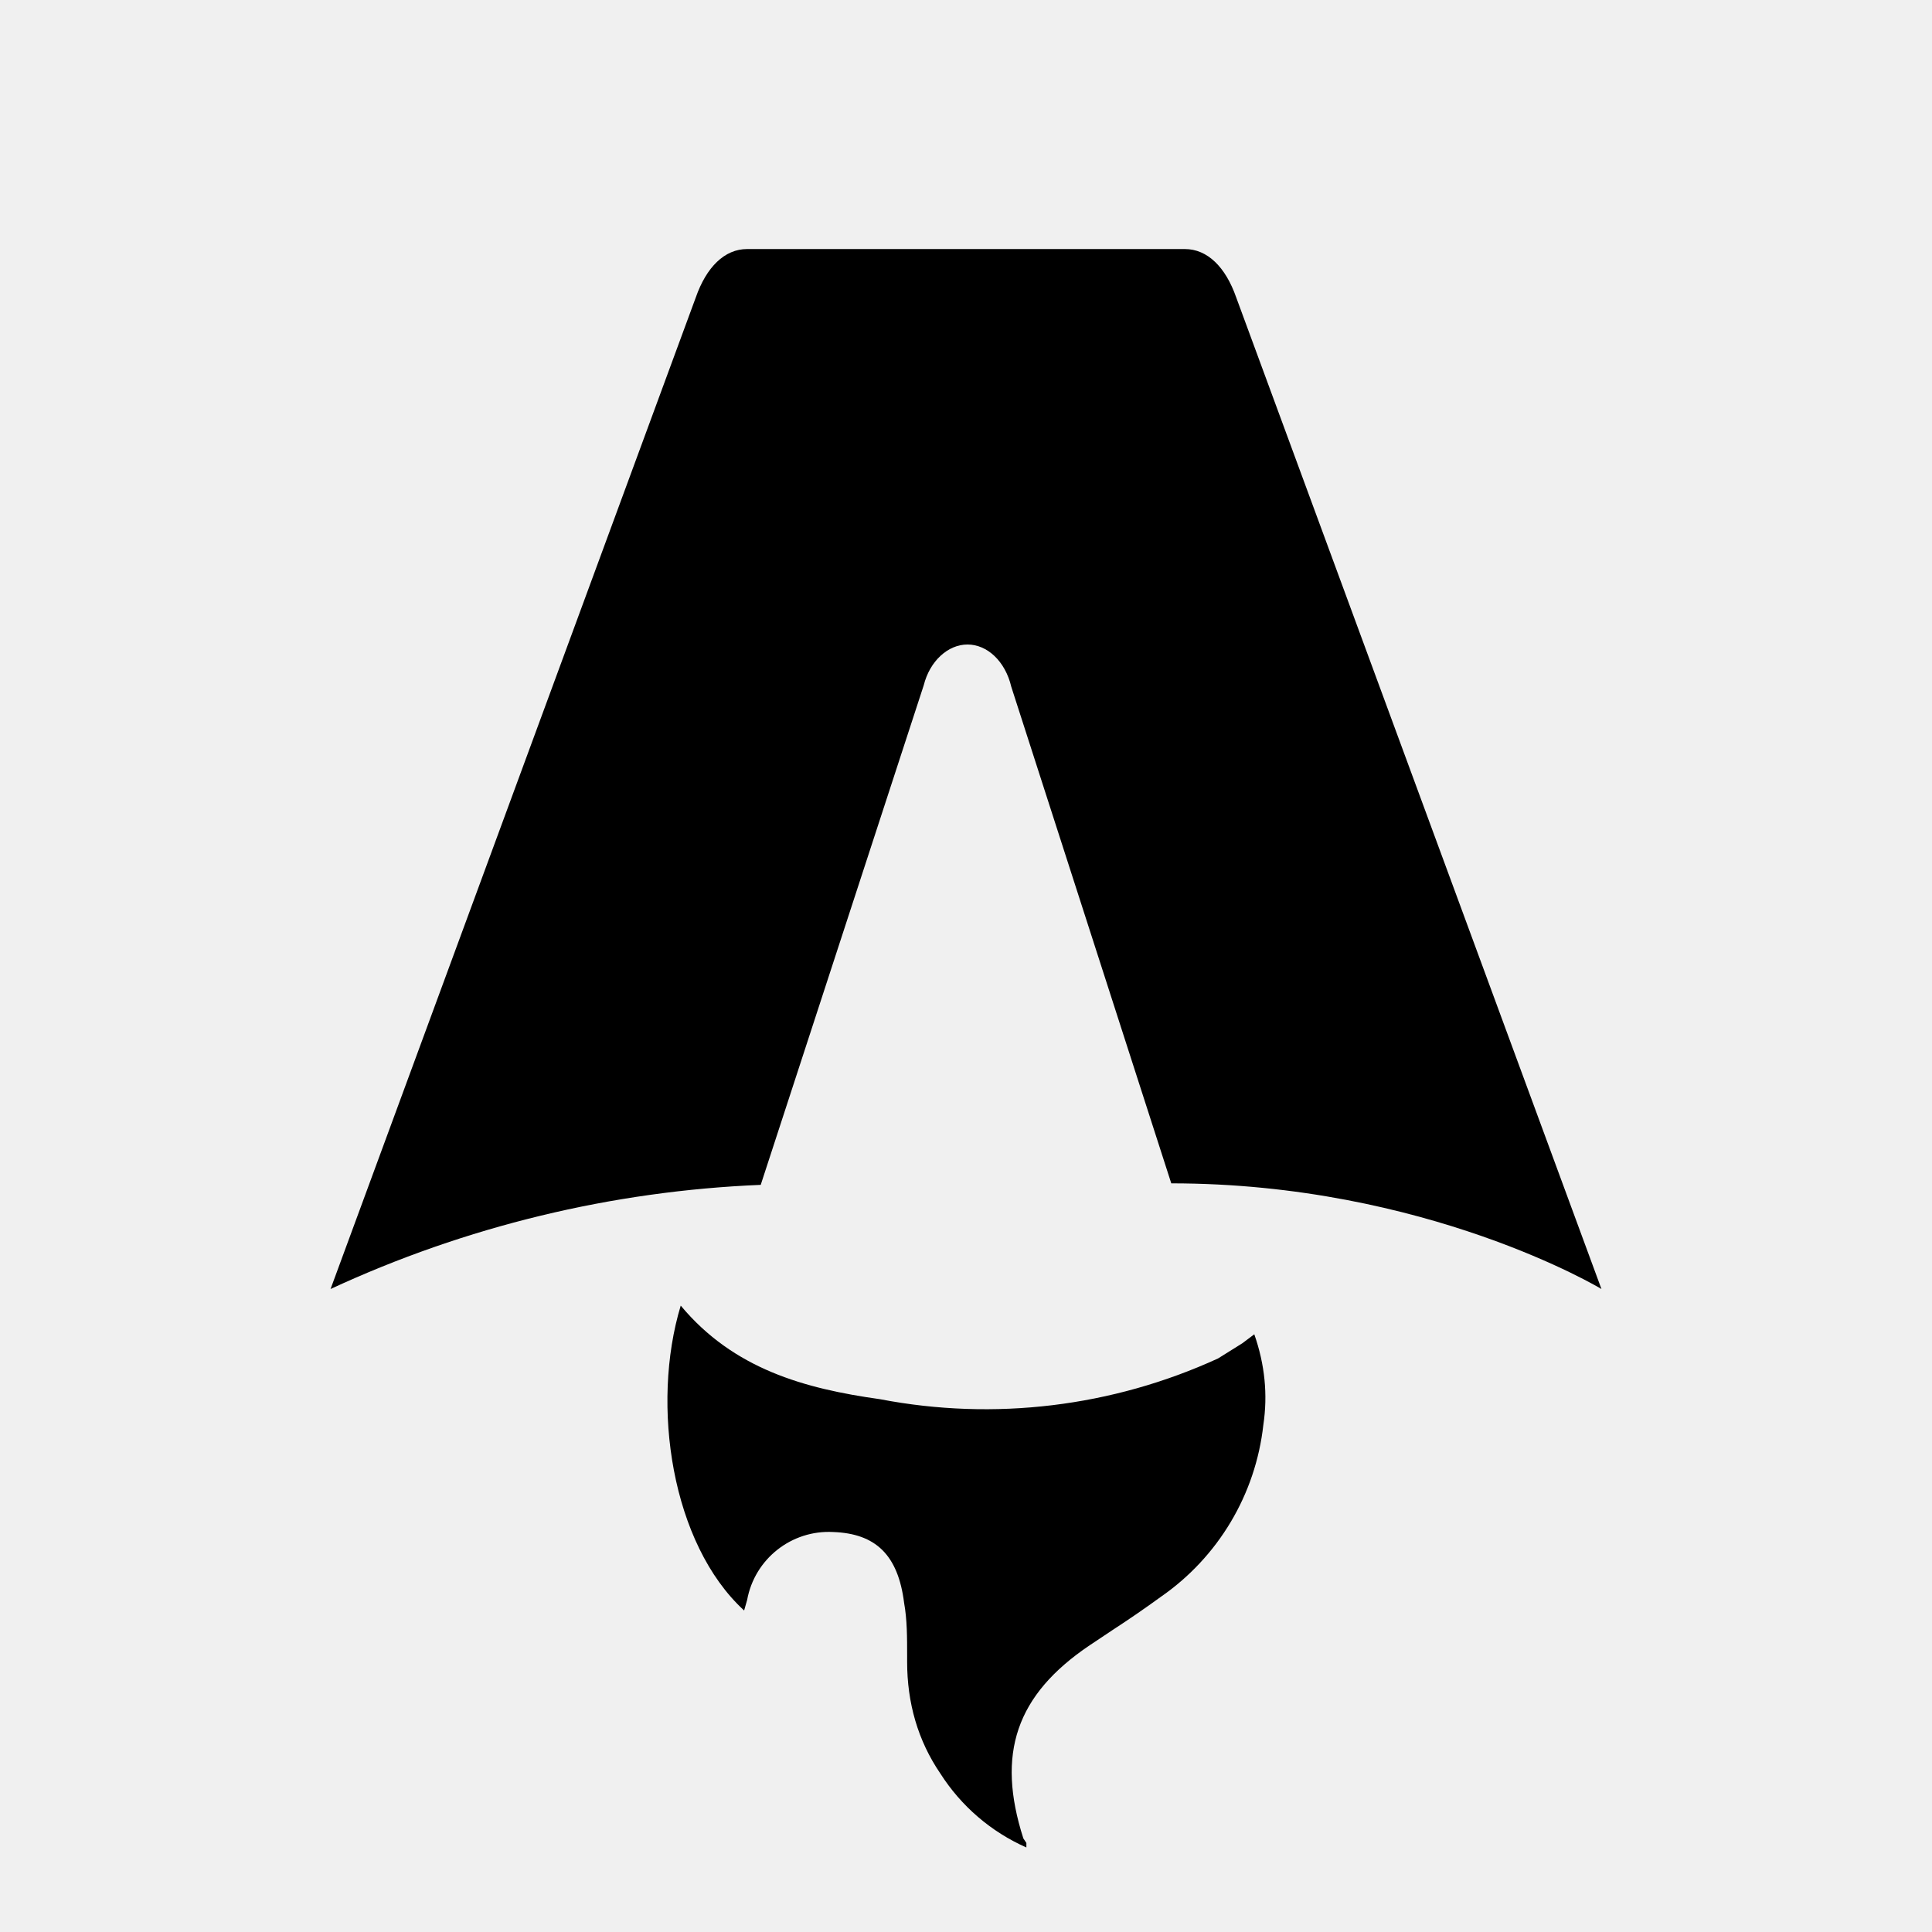
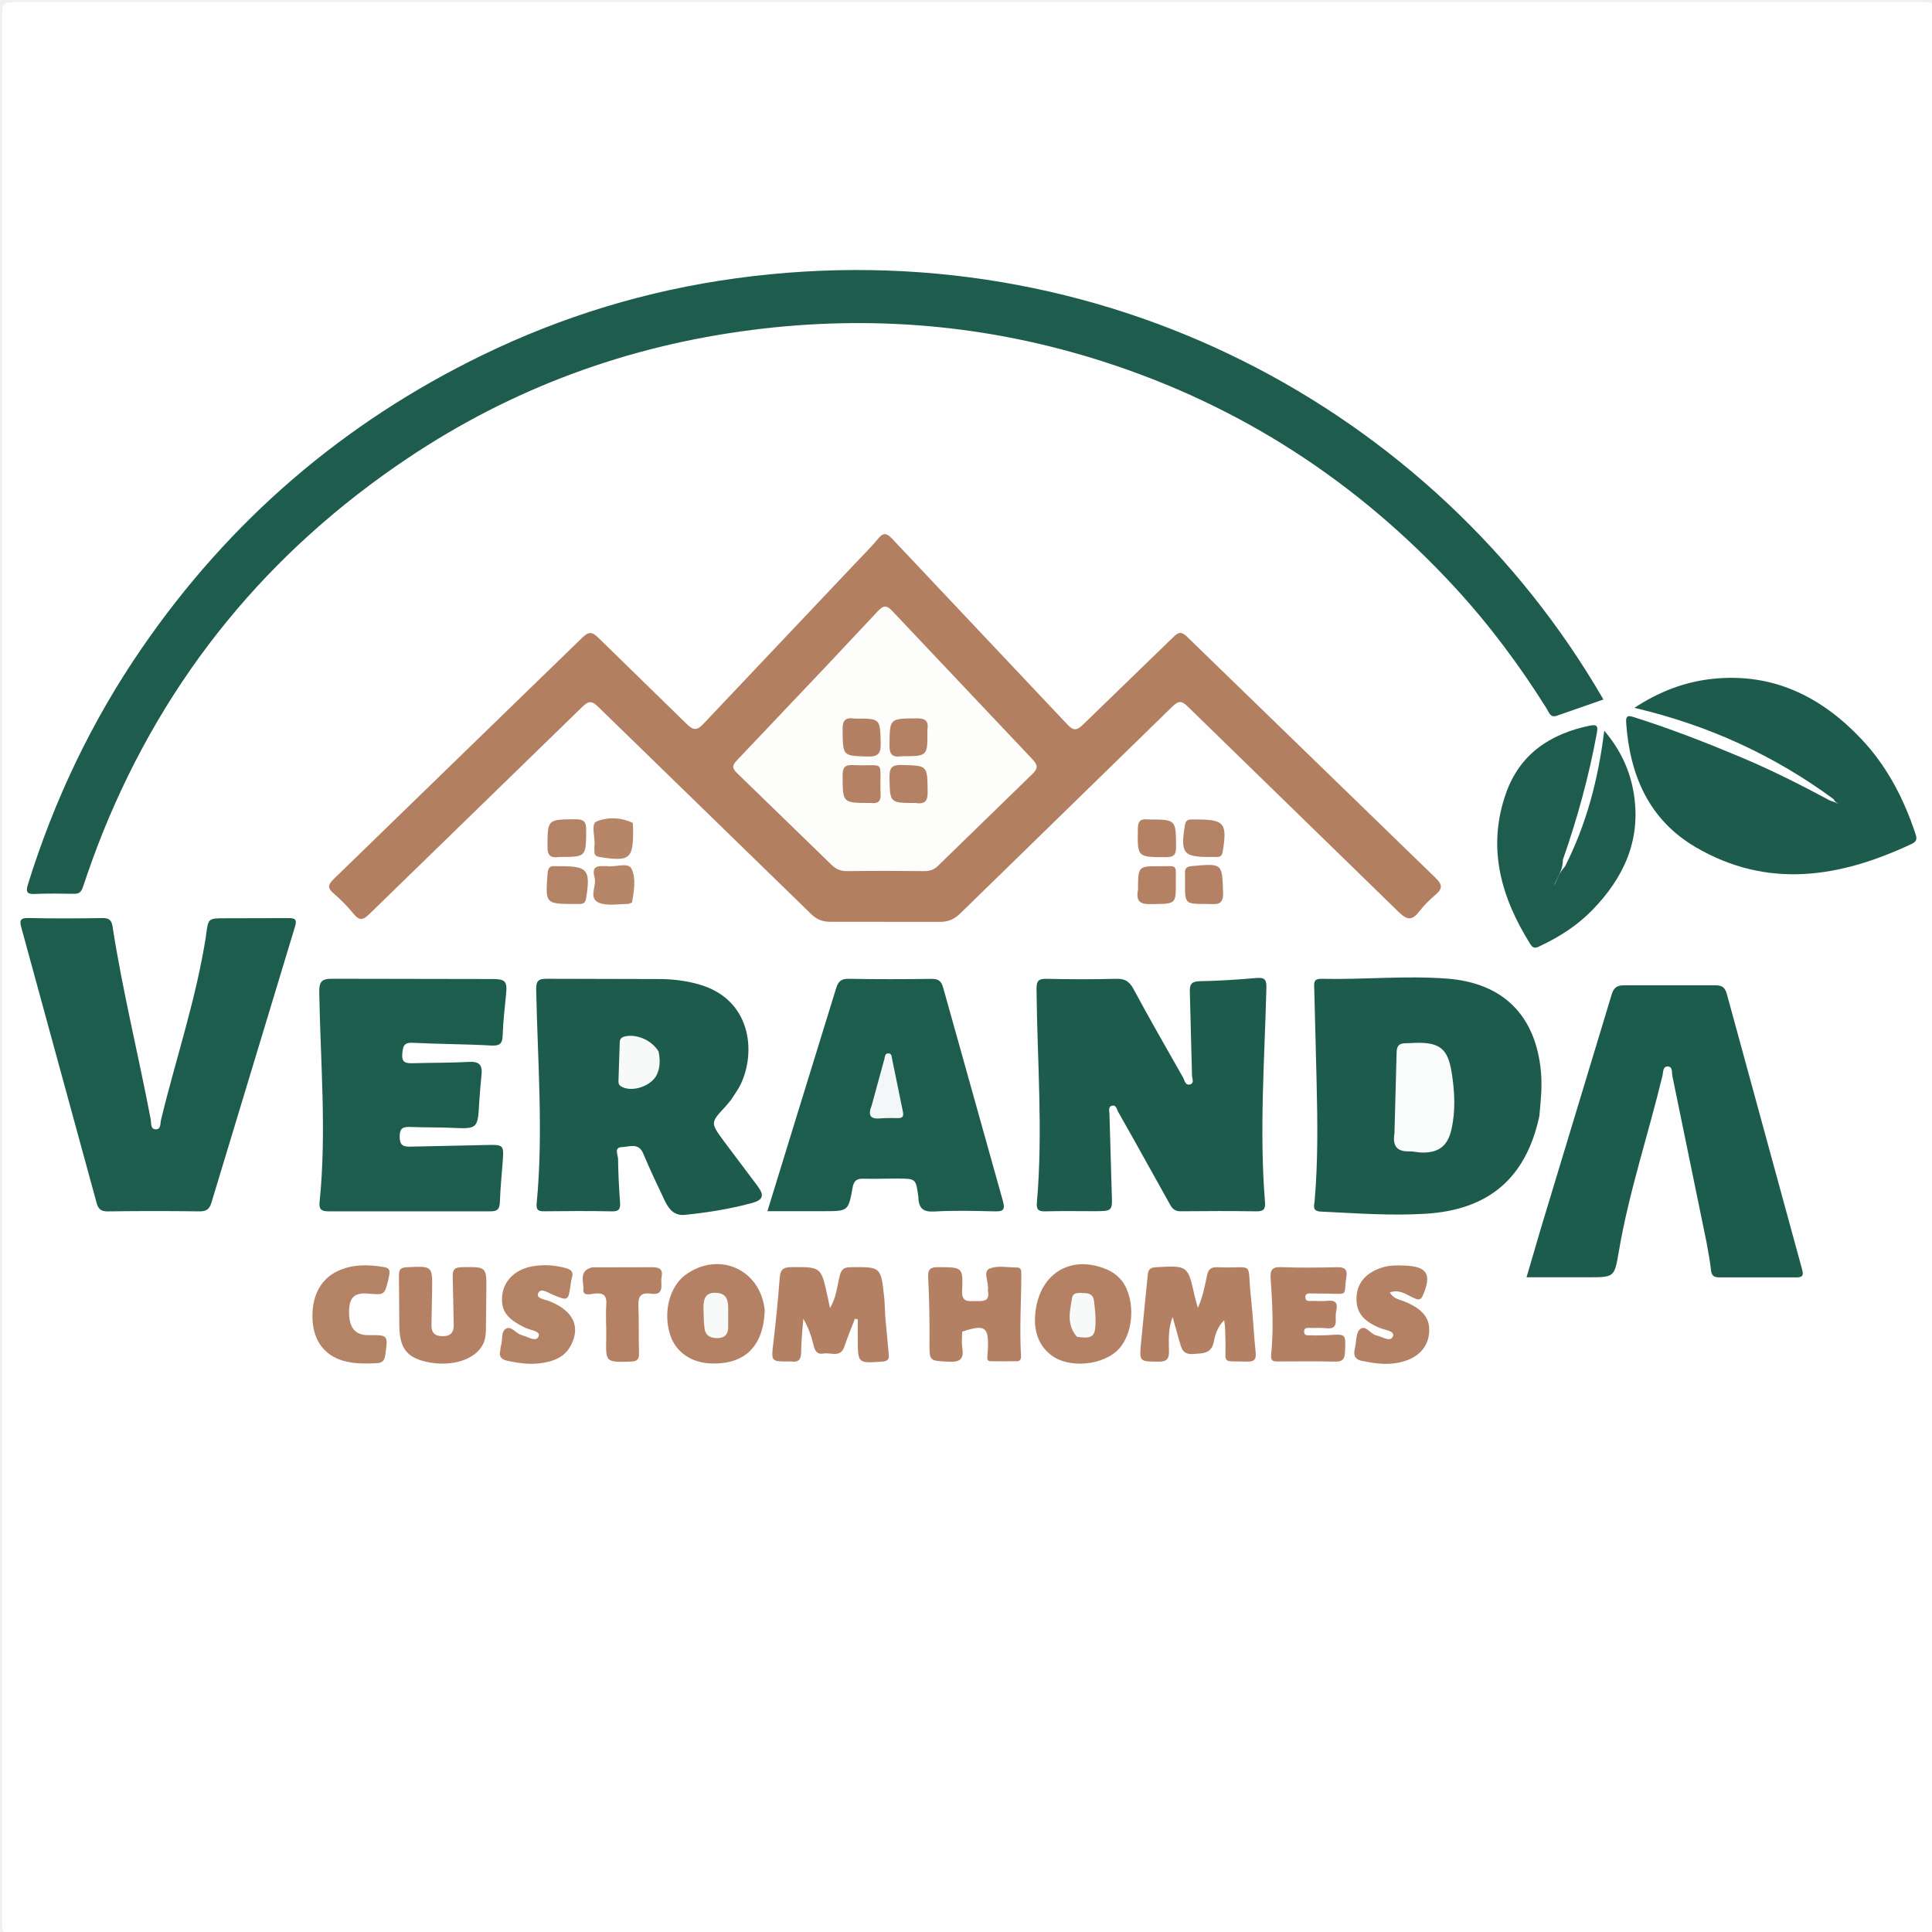
- <svg xmlns="http://www.w3.org/2000/svg" fill="none" viewBox="0 0 128 128">
-   <path d="M50.4 78.5a75.1 75.1 0 0 0-28.5 6.9l24.2-65.7c.7-2 1.9-3.2 3.4-3.2h29c1.5 0 2.7 1.2 3.4 3.2l24.2 65.7s-11.6-7-28.5-7L67 45.5c-.4-1.7-1.6-2.8-2.9-2.8-1.3 0-2.5 1.1-2.9 2.7L50.4 78.5Zm-1.1 28.2Zm-4.2-20.2c-2 6.6-.6 15.8 4.2 20.2a17.5 17.5 0 0 1 .2-.7 5.5 5.5 0 0 1 5.7-4.5c2.8.1 4.3 1.5 4.7 4.7.2 1.1.2 2.3.2 3.5v.4c0 2.7.7 5.2 2.2 7.4a13 13 0 0 0 5.7 4.9v-.3l-.2-.3c-1.8-5.6-.5-9.5 4.4-12.8l1.5-1a73 73 0 0 0 3.2-2.2 16 16 0 0 0 6.8-11.4c.3-2 .1-4-.6-6l-.8.6-1.6 1a37 37 0 0 1-22.4 2.7c-5-.7-9.7-2-13.2-6.2Z" />
-   <style>
-         path { fill: #000; }
-         @media (prefers-color-scheme: dark) {
-             path { fill: #FFF; }
-         }
-     </style>
+ <svg xmlns="http://www.w3.org/2000/svg" width="100%" viewBox="0 0 823 823" height="150">
+   <path fill="#fefefe" d="M444 824c-146.5 0-292.5-.017-438.5.094-3.749.003-4.595-.844-4.593-4.594V5.5C.905 1.752 1.75.905 5.5.907h814c3.748-.001 4.596.842 4.594 4.593v814c.001 3.747-.841 4.599-4.592 4.595L444 824z" />
+   <path fill="#1e5d4d" d="M313.505 118.555c155.477-21.277 297.878 55.58 369.523 179.412l-19.747 6.897c-2.882 1.033-3.37-1.325-4.359-2.904-11.524-18.385-24.414-35.733-39.133-51.698-41.623-45.148-91.469-77.55-150.001-96.299-48.798-15.631-98.666-19.914-149.499-13.412-53.099 6.792-102.081 24.83-146.516 54.566-59.479 39.803-103.045 92.838-129.909 159.339-3.114 7.709-5.906 15.557-8.552 23.44-.736 2.192-1.696 2.878-3.841 2.846-5.497-.082-11.005-.185-16.492.071-3.677.171-4.061-.933-3.025-4.26 11.165-35.853 27.115-69.38 48.389-100.346 37.404-54.447 85.849-96.136 145.235-124.972 34.064-16.54 69.919-27.481 107.927-32.679z" />
+   <path fill="#b37f61" d="M364.653 239.641c3.316-3.541 6.564-6.684 9.401-10.162 2.372-2.907 3.799-2.314 6.137.174l74.067 78.519c2.684 2.863 4.029 3.555 7.183.414l38.392-37.218c2.268-2.219 3.488-2.415 5.911-.051l105.802 102.668c2.815 2.718 3.106 4.487.085 7.052-2.53 2.148-4.962 4.515-6.977 7.139-3 3.907-5.098 3.996-8.836.326l-89.862-87.53c-2.767-2.707-4.081-2.4-6.621.087l-90.165 87.943c-2.564 2.507-5.106 3.735-8.765 3.692l-46.496-.027c-3.386.028-5.883-.87-8.386-3.314l-90.625-88.179c-2.826-2.765-4.165-2.684-6.923.011l-90.614 88.168c-2.621 2.559-4.181 3.036-6.664.004-2.627-3.208-5.579-6.213-8.722-8.919-3.02-2.599-1.699-4.164.489-6.278l46.962-45.621 58.443-56.743c2.76-2.709 4.221-2.91 7.057-.087l37.551 36.658c3.018 3.008 4.546 2.775 7.368-.236l64.806-68.492z" />
+   <path fill="#1d5d4d" d="M87.761 398.591c.906-7.412.906-7.416 8.044-7.423l26.988-.068c2.933-.047 3.808.545 2.861 3.65L90.091 512.225c-.87 2.896-2.171 3.832-5.191 3.792-12.992-.171-25.989-.167-38.981.01-2.907.04-4.048-.975-4.773-3.644L9.172 395.433c-.806-2.931-.985-4.475 3.009-4.374 10.489.265 20.99.179 31.484.026 2.712-.039 3.847.821 4.26 3.492 4.274 27.64 11.068 54.785 16.27 82.244.287 1.516-.107 3.973 1.808 4.222 2.667.347 2.235-2.535 2.595-4.025 6.289-26.017 14.992-51.446 19.164-78.426z" />
+   <path fill="#1d5c4d" d="M482.474 484.528l-6.072-10.744c-.682-1.163-.877-3.325-2.847-2.739-1.561.464-.973 2.319-.945 3.532l.97 33.445c.315 7.935.435 7.927-7.581 7.921-6.828-.005-13.659-.122-20.482.06-2.907.078-4.119-.386-3.821-3.779 2.663-30.281.131-60.572-.152-90.859-.034-3.62.896-4.475 4.355-4.397 9.821.22 19.654.253 29.473-.011 3.611-.097 5.623.921 7.389 4.193 6.873 12.733 14.068 25.291 21.215 37.874.671 1.181.901 3.381 2.832 2.949 2.112-.473.993-2.529.969-3.812l-.921-35.456c-.13-3.3.56-4.664 4.224-4.727 7.985-.138 15.973-.658 23.932-1.347 3.4-.294 4.549.27 4.454 4.085-.756 30.447-3.08 60.893-.595 91.356.258 3.158-.733 3.983-3.813 3.933-10.655-.176-21.316-.131-31.973-.028-2.3.022-3.519-.74-4.631-2.796l-15.979-28.656z" />
+   <path fill="#1c5c4c" d="M726.943 529.154l-14.546-70.817c-.301-1.445.26-3.969-1.945-4.043-2.151-.072-1.916 2.438-2.262 3.882-6.01 25.06-14.308 49.553-18.614 75.036-1.842 10.898-1.896 10.889-13.124 10.888-8.481 0-16.963 0-26.175 0l6.047-20.63 30.207-99.786c.959-3.2 2.457-4.004 5.602-3.961l38.481-.002c3.128-.049 4.264 1.007 5.046 3.894l31.958 116.961c.681 2.478.561 3.619-2.496 3.58l-32.484-.013c-2.454.024-3.553-.616-3.803-3.232-.362-3.801-1.196-7.557-1.893-11.759z" />
+   <path fill="#1d5c4c" d="M655.723 475.526c-5.657 26.189-21.38 39.772-48.167 41.492-14.989.962-29.972-.204-44.952-.91-3.809-.18-2.756-2.645-2.593-4.524 1.488-17.134 1.243-34.29.824-51.451l-.985-38.98c-.058-2.199-.499-4.277 3.03-4.196 17.821.411 35.656-1.426 53.463-.09 24.052 1.805 37.9 15.774 40.088 39.784.564 6.19-.086 12.313-.709 18.875z" />
+   <path d="M311.478 468.441l-2.464 2.96c-6.36 6.805-6.423 6.842-.748 14.597l14.392 19.162c3.096 4.113 2.459 6.009-2.499 7.349-9.335 2.523-18.853 4.036-28.459 5.008-4.612.467-6.898-2.63-8.593-6.184-3.149-6.603-6.28-13.224-9.111-19.966-2.001-4.765-5.941-2.803-9.015-2.731-3.609.084-1.716 3.334-1.697 5.083.066 6.155.416 12.312.838 18.456.18 2.625-.234 3.904-3.37 3.839-9.654-.2-19.315-.139-28.971-.031-2.591.029-3.431-.612-3.164-3.407 2.897-30.276.394-60.557-.205-90.833-.073-3.689.662-4.852 4.532-4.797l47.956.117c5.683.005 11.253.692 16.757 2.245 22.407 6.322 24.439 28.738 17.917 42.462-1.064 2.238-2.57 4.266-4.096 6.671zm469.604-128.028c-25.44-18.697-53.333-31.477-84.867-38.889 10.937-7.149 21.869-11.203 33.727-12.387 25.347-2.532 45.778 7.559 62.81 25.512 10.953 11.546 18.158 25.356 23.152 40.389.647 1.948.879 3.305-1.419 4.387-30.53 14.388-61.414 19.469-92.182 1.444-19.922-11.671-28.077-30.709-29.587-53.085-.228-3.382 1.257-2.931 3.555-2.205 15.554 4.919 30.723 10.845 45.751 17.163 12.742 5.357 25.053 11.586 37.523 18.269 1.39.441 2.431.823 3.6 1.464.199.089.461.162.289.114-.938-.562-1.804-.967-2.353-2.175z" fill="#1d5c4d" />
+   <path d="M204.157 469.245c-.63 11.745-.627 11.678-11.921 11.184-5.823-.255-11.663-.118-17.486-.364-3.042-.129-4.495.507-4.499 4.061-.004 3.685 1.405 4.434 4.72 4.322l32.474-.702c6.982-.169 7.212 0 6.718 6.747-.425 5.815-1.022 11.623-1.22 17.446-.099 2.903-.839 4.086-4.005 4.069l-68.99-.002c-3.107.016-4.121-.88-3.804-3.986 3.042-29.781.347-59.568-.144-89.349-.075-4.531 1.032-5.79 5.661-5.737l67.989.118c5.638.003 6.467.963 5.944 6.367-.562 5.801-1.277 11.604-1.449 17.42-.108 3.627-1.086 4.757-4.923 4.539-11.138-.632-22.312-.6-33.455-1.163-3.93-.199-4.14 1.77-4.405 4.745-.333 3.734 1.591 4.042 4.485 3.953 7.992-.244 16.001-.108 23.978-.569 4.392-.254 5.729 1.453 5.291 5.485-.395 3.642-.625 7.301-.958 11.419zm187.045 40.579c-1.044-7.673-1.044-7.716-8.408-7.771-4.995-.037-9.995.202-14.986.059-2.847-.081-4.095.853-4.614 3.773-1.792 10.081-1.901 10.06-12.357 10.055l-23.926-.001 12.169-39.545 17.058-55.285c.913-3.026 2.141-4.216 5.448-4.153 11.657.221 23.321.186 34.98.031 2.925-.039 4.358.646 5.199 3.702l25.425 90.824c1.205 4.213-.129 4.589-3.725 4.501-8.491-.21-17.01-.425-25.478.064-4.77.275-6.67-1.346-6.786-6.253z" fill="#1d5d4d" />
+   <path fill="#1e5d4d" d="M666.642 369.147c9.174-18.093 14.182-37.119 16.74-57.892 7.147 8.428 11.136 17.311 12.662 27.272 3.001 19.6-4.485 35.56-17.821 49.221-6.206 6.358-13.633 11.172-21.667 14.991-1.58.751-3.116 1.913-4.624-.489-12.507-19.924-18.543-41.009-10.483-64.13 5.873-16.847 18.857-25.537 35.853-29.02 3.398-.696 3.392.637 2.888 3.378-3.346 18.205-8.217 35.99-14.441 53.797.062 3.493-1.446 6.095-2.928 9.065l-.739 1.551c-.064.176-.306.29-.165.284.217-.258.327-.494.603-.953 1.232-2.529 2.07-4.968 4.122-7.075z" />
+   <path d="M377.101 560.762l1.463 15.874c.292 2.379-.274 3.2-2.772 3.38-10.362.749-10.358.833-10.4-9.651l-.002-8.35-1.208-.239c-1.503 3.929-3.139 7.813-4.475 11.798-1.688 5.034-5.801 2.437-8.885 3.011-2.757.513-3.684-1.126-4.267-3.58-.904-3.81-2.197-7.528-4.35-11.248-.334 4.654-.903 9.308-.92 13.964-.011 3.179-.874 4.762-4.239 4.231-.163-.026-.333-.005-.499-.002-8.206.103-8.063.12-7.082-8.189 1.072-9.084 1.974-18.194 2.674-27.314.249-3.247 1.117-4.625 4.702-4.657 12.903-.117 12.903-.254 15.643 12.295l1.087 5.109c2.763-4.64 3.031-9.308 4.115-13.645.699-2.798 1.747-3.711 4.648-3.742 12.857-.138 12.883-.24 14.285 12.512.291 2.645.303 5.32.48 8.445zm125.135 9.991l-2.725-9.708c-2.028 5.294-1.58 10.065-1.546 14.73.023 3.239-1.033 4.274-4.32 4.256-8.233-.045-8.325.11-7.595-7.911l2.84-28.779c.214-2.463.937-3.386 3.547-3.526 13.569-.731 13.559-.807 16.466 12.281.319 1.438.766 2.847 1.365 5.046 2.171-4.89 2.962-9.36 3.888-13.767.525-2.496 1.554-3.678 4.322-3.551 16.588.764 12.566-3.635 14.446 13.329.842 7.597 1.155 15.252 1.957 22.854.328 3.102-.539 4.098-3.694 4.002-11.127-.339-8.885 1.411-9.161-8.692-.08-2.942-.012-5.888-.55-8.93-2.568 2.558-3.793 5.759-4.364 8.925-.992 5.502-4.609 5.13-8.813 5.464-4.727.375-5.027-2.676-6.063-6.023zm-92.356-3.499c-.087 2.626-.292 4.83.041 6.949.711 4.517-.751 6.082-5.531 5.866-8.683-.393-8.505-.092-8.443-8.784.065-8.991-.094-17.995-.564-26.972-.189-3.614.848-4.538 4.345-4.519 10.248.056 10.55-.072 10.115 10.007-.21 4.87 2.389 4.497 5.52 4.448 3.034-.047 6.426.539 5.471-4.397-.031-.161-.037-.337-.011-.499.495-3.053-2.18-7.567.564-8.859 3.295-1.551 7.811-.554 11.799-.566 1.929-.006 1.884 1.5 1.881 2.864-.029 11.493-.817 22.983-.142 34.481.07 1.191-.021 2.54-1.612 2.578-3.827.09-7.659.057-11.488 0-1.037-.015-1.32-.822-1.253-1.753.084-1.162.208-2.322.256-3.486.392-9.429-1.208-10.581-10.951-7.356z" fill="#b48063" />
+   <path d="M325.771 558.146c-.548 15.234-8.269 22.924-22.343 22.689-8.836-.148-15.635-4.816-18.003-12.361-3.012-9.599-.159-20.529 6.643-25.451 14.073-10.184 31.869-2.428 33.703 15.123zm115.107 5.559c-.432-19.558 13.89-30.057 30.613-22.943 2.027.862 3.79 2.035 5.323 3.6 6.766 6.908 6.799 22.268.056 29.974-6.48 7.405-21.687 8.858-29.329 2.74-4.114-3.294-6.252-7.671-6.662-13.371zm-270.775 1.09l-.156-21.465c-.066-2.584.759-3.383 3.378-3.509 10.915-.527 10.911-.621 10.738 9.99l-.261 14.494c-.098 3.313 1.277 4.87 4.717 4.896 3.476.026 4.82-1.609 4.755-4.874l-.415-20.488c-.134-3.043.811-3.995 3.909-4.041 10.516-.155 10.516-.278 10.404 10.061l-.176 16.495c-.012 2.196-.286 4.321-1.267 6.309-3.259 6.604-13.577 9.8-24.065 7.459-8.351-1.864-11.448-5.843-11.56-15.327z" fill="#b48164" />
+   <path fill="#b48063" d="M562.872 568.835l2.946-.085c7.636-.569 7.504-.579 7.11 7.29-.148 2.962-1.049 4.053-4.125 3.979-7.995-.191-15.997-.067-23.997-.062-1.891.001-3.627.239-3.326-2.79 1.077-10.81.576-21.641-.206-32.445-.256-3.535.443-5.099 4.49-4.934 7.986.325 15.997.181 23.994.03 3.137-.059 4.279 1.111 3.778 4.155-1.333 8.091 1.395 7.222-8.056 7.092l-6.498-.076c-1.249.022-3.029-.338-2.914 1.7.112 1.978 1.908 1.432 3.117 1.476 2.163.079 4.346.146 6.495-.052 3.22-.297 4.245 1.007 3.586 4.083-.276 1.289-.332 2.662-.252 3.983.171 2.804-.961 3.943-3.813 3.643-2.146-.226-4.329-.185-6.492-.123-1.216.035-3.12-.506-3.179 1.403-.071 2.328 2.053 1.588 3.397 1.721 1.155.114 2.331.023 3.945.014z" />
+   <path fill="#b48265" d="M223.552 565.5c-7.88-3.822-10.287-7.357-9.6-13.765.657-6.124 5.449-10.938 12.683-12.269 4.778-.879 9.59-.582 14.327.703 2.299.624 3.523 1.695 2.634 4.244-.27.774-.357 1.619-.472 2.44-1.051 7.496-1.012 7.411-7.865 4.578-1.941-.802-4.968-3.048-6.022-.484-.916 2.229 2.768 2.543 4.632 3.273 10.12 3.965 13.523 10.608 9.429 18.685-2.816 5.556-8.003 7.179-13.606 7.865-4.496.55-8.943-.153-13.361-1.047-2.478-.501-3.918-1.607-3.238-4.386.157-.642.069-1.357.29-1.967.898-2.476-.149-6.065 2.176-7.392 2.261-1.29 4.136 2.063 6.486 2.678.159.042.301.151.461.187 2.413.554 5.882 3.113 6.956.375.874-2.229-3.483-2.498-5.911-3.719z" />
+   <path fill="#b48164" d="M581.198 579.886c-3.868-.408-4.858-2.301-4.033-5.524.698-2.724.344-6.447 2.04-8.014 2.512-2.323 4.512 1.994 7.136 2.532 2.46.505 5.974 3.026 7.01.428.939-2.358-3.333-2.715-5.485-3.593-7.506-3.064-10.492-7.095-9.972-13.698.483-6.143 4.715-10.48 11.9-12.356 2.794-.729 5.61-.643 8.428-.548 9.787.329 11.791 3.691 7.864 12.795-1.022 2.369-2.324 1.671-3.962.941-3.059-1.364-5.914-3.742-10.073-2.323 1.453 2.744 4.067 3.011 6.24 3.896 7.817 3.181 10.993 7.176 10.499 13.316-.521 6.481-5.06 11.073-12.82 12.692-4.79 1-9.593.552-14.772-.544z" />
+   <path fill="#b48265" d="M165.849 542.885l-.36 1.879c-1.639 6.898-1.64 6.898-8.551 6.282-5.773-.514-8.062 1.481-8.234 7.173-.217 7.173 2.447 10.589 8.212 10.535 8.518-.081 8.419-.095 7.175 8.561-.326 2.271-1.217 3.245-3.393 3.365-4.998.276-9.989.344-14.836-1.125-7.578-2.296-12.085-8.298-12.681-16.711-.712-10.058 3.069-17.804 10.586-21.357 6.274-2.965 12.879-2.864 19.55-1.778 1.583.258 3.009.636 2.532 3.175z" />
+   <path fill="#b48164" d="M252.27 539.875l24.916-.052c3.126-.054 5.437.336 4.627 4.241-.605 2.914 1.66 7.914-4.569 7.03-4.33-.614-5.472 1.197-5.294 5.238.293 6.639.03 13.302.262 19.945.099 2.839-.781 3.672-3.629 3.743-10.623.262-10.572.371-10.334-10.194.105-4.652-.307-9.33.02-13.96.289-4.106-1.238-5.267-5.115-4.807-1.683.2-4.959 1.17-4.662-1.8.319-3.187-2.215-7.894 3.777-9.384z" />
+   <path d="M269.566 350.548l.132 2.926c.073 12.449-1.363 13.599-14.098 11.63-1.614-.25-2.424-.783-2.378-2.432.023-.828-.082-1.667.006-2.486.384-3.566-1.691-9.212.951-10.288 4.53-1.846 10.205-1.809 15.387.65zm-1.929 34.512c-4.125.027-7.987.777-11.408-.133-6.213-1.651-2.044-7.085-2.875-10.723-.441-1.929-1.495-5.448 2.923-5.232.831.04 1.677-.086 2.495.023 3.537.471 8.831-1.849 10.264 1.115 1.954 4.043 1.046 9.395.238 14.165-.053.311-.768.509-1.637.785z" fill="#b78568" />
+   <path d="M246.686 385.076l-1.465.004c-12.99-.013-12.932-.009-11.957-12.942.175-2.315.863-3.434 3.258-3.154.493.058.999.018 1.499.013 12.361-.121 13.635 1.417 11.629 13.719-.262 1.607-.846 2.436-2.964 2.36zm-8.521-20.018c-3.961.562-4.966-.894-4.945-4.39.07-11.706-.066-11.538 11.765-11.679 3.802-.046 4.764 1.079 4.725 4.779-.119 11.284.039 11.286-11.545 11.291z" fill="#b48265" />
+   <path d="M484.781 378.943c.036-9.934.036-9.979 9.285-9.937 7.678.035 6.779-1.111 6.818 6.877.044 9.195.008 9.099-9.483 9.237-4.098.06-7.902.275-6.619-6.177zm4.378-29.861c11.872.023 11.731.024 11.826 11.569.029 3.491-.928 4.51-4.453 4.493-12.119-.056-12.017.084-11.82-12.122.049-3.025.899-4.381 4.447-3.941z" fill="#b48164" />
+   <path fill="#b48265" d="M508.208 349.085h1.474c11.891.001 13.144 1.571 11.189 13.606-.264 1.627-.82 2.404-2.457 2.355-.83-.025-1.661.003-2.491.01-11.91.094-13.139-1.474-11.158-13.595.33-2.016 1.277-2.458 3.444-2.376z" />
+   <path fill="#b48164" d="M513.943 385.075c-9.142-.017-9.143-.017-9.152-8.654-.002-1.5.075-3.003-.004-4.498-.111-2.105.778-2.784 2.904-2.978 13.197-1.203 12.877-1.186 13.327 11.227.218 6.023-3.247 4.849-7.075 4.903z" />
+   <path fill="#fdfdfc" d="M352.351 283.35l21.448-22.848c2.188-2.387 3.642-3.073 6.261-.274l59.718 63.19c2.348 2.464 2.518 3.891-.07 6.364l-40.114 39.029c-1.688 1.659-3.44 2.283-5.765 2.263-10.998-.092-21.998-.134-32.994.014-2.75.037-4.763-.87-6.643-2.704l-40.152-38.99c-2.131-2.05-2.337-3.217-.097-5.537l38.41-40.508z" />
+   <path fill="#fafbfb" d="M594.014 482.831l.917-34.401c.029-3.206 1.321-4.057 4.063-4.032 1.163.011 2.326-.11 3.49-.149 10.695-.363 14.29 2.306 15.925 12.727 1.265 8.06 1.708 16.234-.159 24.293-1.604 6.923-5.362 9.773-12.42 9.706-1.819-.017-3.641-.553-5.452-.501-5.073.146-7.291-2.069-6.364-7.644z" />
+   <path fill="#f8faf9" d="M280.548 447.95c.707 3.55.668 6.677-.675 9.671-2.303 5.136-10.934 7.956-15.443 5.082-1.021-.651-.992-1.629-.958-2.63l.522-15.962c.036-1.631.722-2.279 2.288-2.627 4.956-1.103 11.339 1.577 14.267 6.466z" />
+   <path fill="#f4f7f7" d="M371.257 471.14l5.485-20.057c.294-1.078.216-2.553 1.89-2.346 1.244.153 1.187 1.374 1.382 2.34l4.592 22.414c.415 1.929.021 2.826-2.058 2.803-2.487-.027-4.988-.098-7.458.125-3.925.354-5.589-.875-3.833-5.279z" />
+   <path d="M299.667 557.169c.027-3.999.836-6.63 5.301-6.457 4.316.168 5.197 2.801 5.233 6.296l-.01 8.443c-.027 2.715-1.229 4.39-4.12 4.538-2.962.152-5.425-.681-5.919-3.937-.42-2.767-.346-5.609-.484-8.883zm159.085 12.291c-4.565-5.27-2.993-11.072-2.055-16.607.459-2.707 3.39-2.012 5.467-2.001 2.057.01 3.58.987 3.833 3.107.371 3.104.748 6.241.687 9.355-.121 6.146-1.338 7.052-7.932 6.147z" fill="#f8faf9" />
+   <path fill="#b48164" d="M389.889 342.054c-10.962-.003-10.77-.007-10.98-10.931-.08-4.157 1.082-5.366 5.287-5.254 11.003.293 10.842.086 10.962 11.555.039 3.782-1.081 5.257-5.269 4.63z" />
+   <path fill="#b48063" d="M364.147 306.099c10.939-.004 10.718.003 11.024 10.318.132 4.457-.959 6.01-5.674 5.855-10.587-.348-10.423-.096-10.563-11.509-.046-3.763.986-5.301 5.213-4.664z" />
+   <path d="M384.115 322.147c-4.247.623-5.242-.998-5.202-4.701.126-11.48-.03-11.315 11.507-11.442 3.797-.042 5.244 1.103 4.636 4.8-.053.324-.001.664 0 .997.04 10.325.04 10.325-10.941 10.347zm-13.266 19.898c-11.979.014-11.868.013-11.908-11.491-.012-3.287.603-4.811 4.334-4.642 14.599.659 11.294-3.04 11.844 12.577.103 2.934-1.069 3.927-4.27 3.556z" fill="#b48164" />
</svg>
